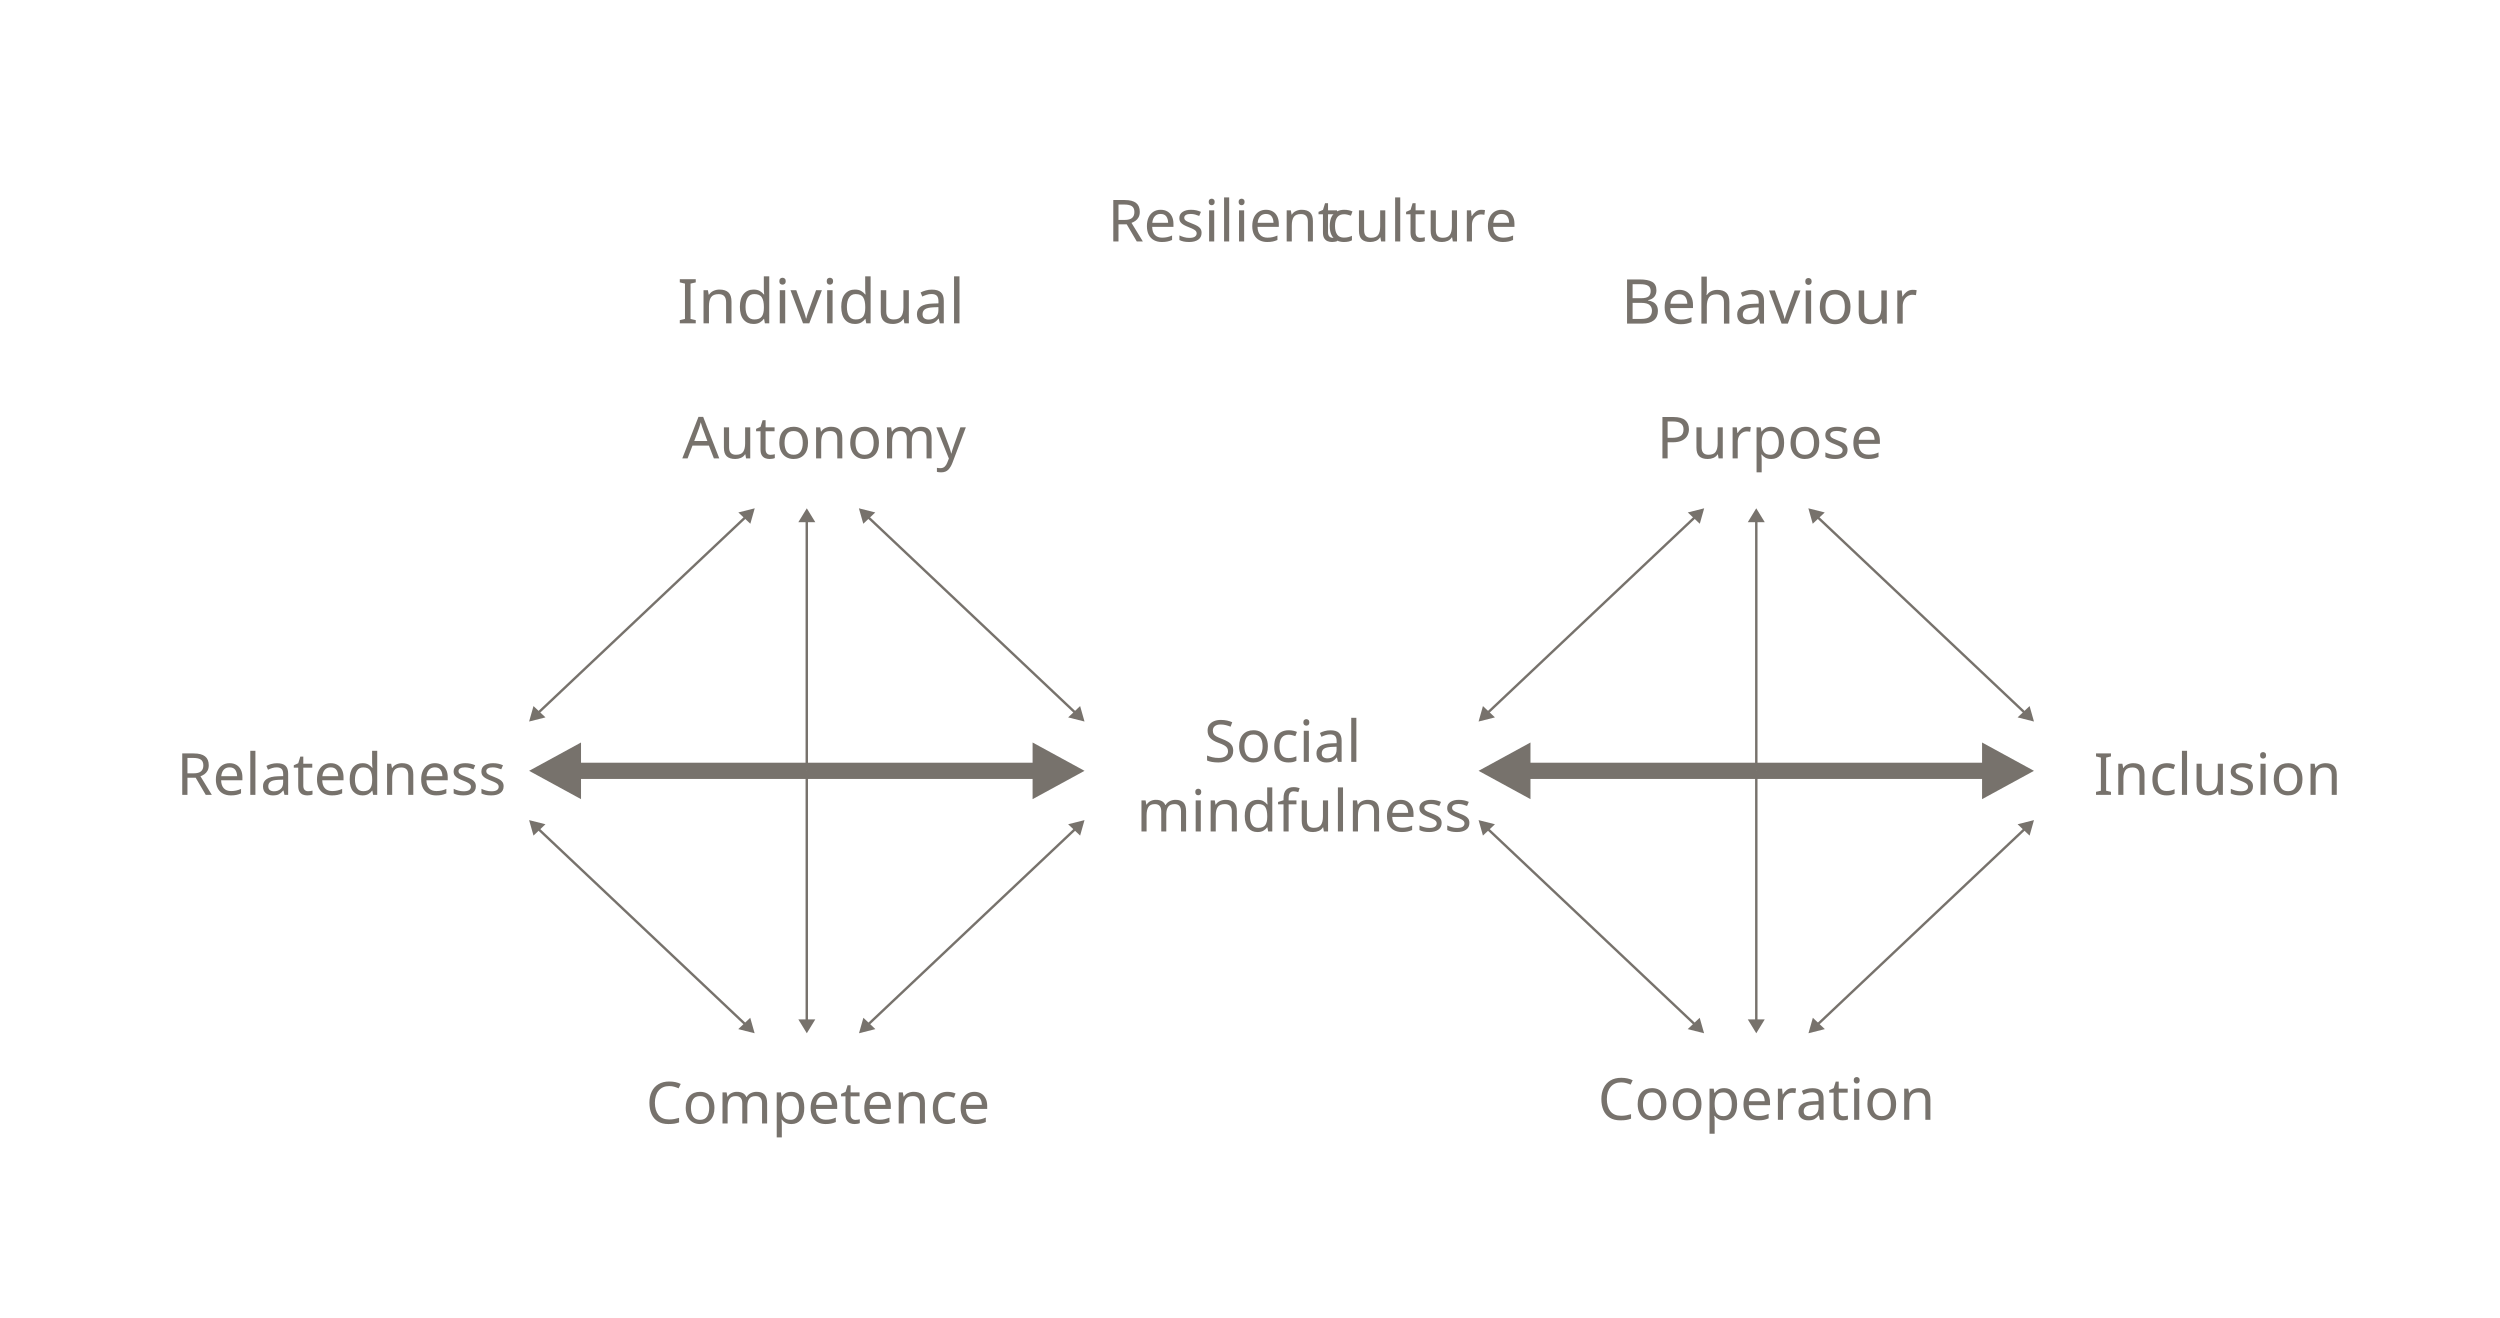
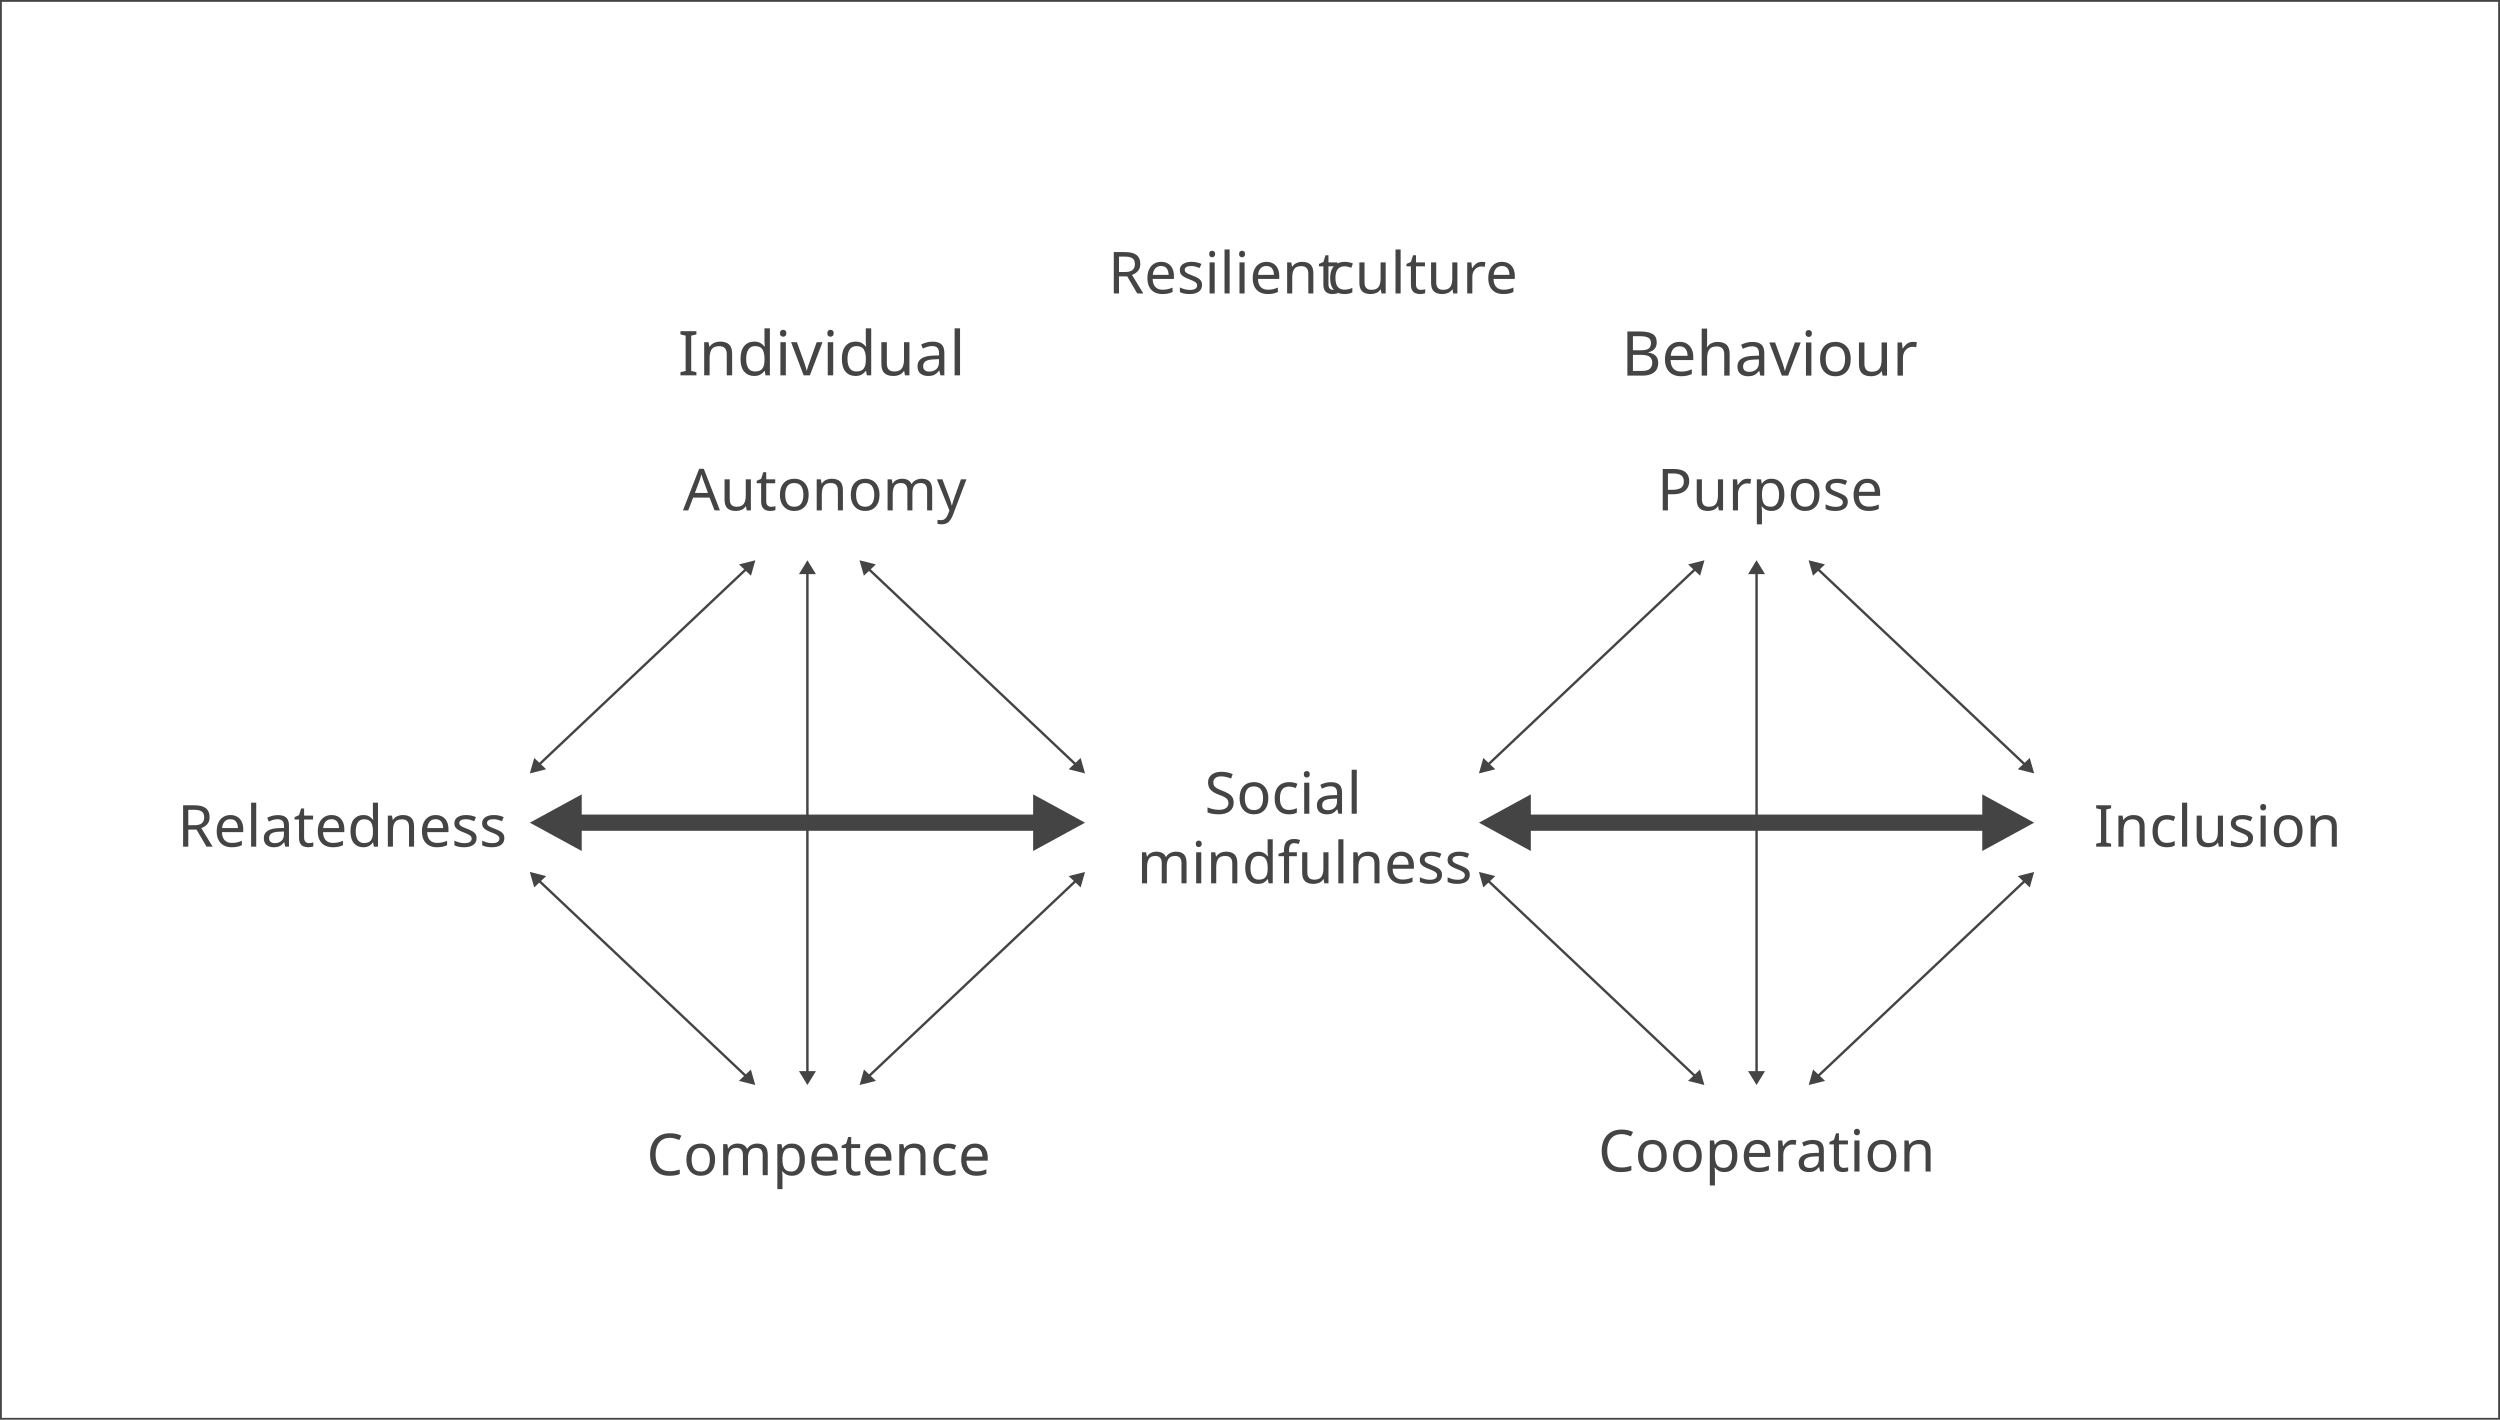
- <svg xmlns="http://www.w3.org/2000/svg" id="Layer_1" data-name="Layer 1" viewBox="0 0 1366 720">
+ <svg xmlns="http://www.w3.org/2000/svg" id="Layer_1" data-name="Layer 1" viewBox="0 0 1366.5 776">
  <defs>
-     <style>.cls-1{font-size:31.68px;font-family:FuturaStd-Book, Futura Std;}.cls-1,.cls-3,.cls-5{fill:#77726c;}.cls-2,.cls-4{fill:none;stroke:#77726c;stroke-miterlimit:10;}.cls-2{stroke-width:1.33px;}.cls-4{stroke-width:8.87px;}.cls-5{font-size:33.79px;font-family:FuturaStd-Heavy, Futura Std;}.cls-6{letter-spacing:-0.03em;}</style>
+     <style>.cls-1,.cls-5,.cls-6{fill:none;}.cls-2{font-size:31.68px;font-family:FuturaStd-Book, Futura Std;}.cls-2,.cls-4,.cls-7{fill:#444;}.cls-3{clip-path:url(#clip-path);}.cls-5,.cls-6{stroke:#444;stroke-miterlimit:10;}.cls-5{stroke-width:1.33px;}.cls-6{stroke-width:8.87px;}.cls-7{font-size:33.79px;font-family:FuturaStd-Heavy, Futura Std;}.cls-8{letter-spacing:-0.03em;}</style>
+     <clipPath id="clip-path" transform="translate(0.5 0.5)">
+       <rect class="cls-1" x="48.51" y="121.62" width="1269.63" height="532.38" />
+     </clipPath>
  </defs>
-   <text class="cls-1" transform="translate(96.5 434.3)">Relatedness</text>
-   <text class="cls-1" transform="translate(372.8 250.48)">Autonomy</text>
-   <text class="cls-1" transform="translate(352.9 613.87)">Competence</text>
-   <text class="cls-1" transform="translate(873.05 611.85)">Cooperation</text>
-   <text class="cls-1" transform="translate(905.27 250.48)">Purpose</text>
-   <text class="cls-1" transform="translate(1144 434.3)">Inclusion</text>
-   <text class="cls-1" transform="translate(657.92 416.3)">Social </text>
-   <text class="cls-1" transform="translate(621.01 454.32)">mindfulness</text>
-   <line class="cls-2" x1="440.82" y1="284.04" x2="440.82" y2="421.18" />
-   <polygon class="cls-3" points="436.21 285.32 440.84 277.74 445.48 285.32 436.21 285.32" />
-   <line class="cls-2" x1="440.82" y1="558.27" x2="440.82" y2="421.18" />
-   <polygon class="cls-3" points="445.48 556.99 440.84 564.57 436.21 556.99 445.48 556.99" />
-   <line class="cls-4" x1="569.01" y1="421.18" x2="440.84" y2="421.18" />
-   <polygon class="cls-3" points="564.21 405.7 592.58 421.18 564.21 436.66 564.21 405.7" />
-   <line class="cls-4" x1="312.68" y1="421.18" x2="440.84" y2="421.18" />
-   <polygon class="cls-3" points="317.47 436.66 289.1 421.18 317.47 405.7 317.47 436.66" />
-   <line class="cls-2" x1="293.78" y1="389.78" x2="407.71" y2="282.21" />
-   <polygon class="cls-3" points="298.05 391.98 289.1 394.25 291.5 385.79 298.05 391.98" />
-   <polygon class="cls-3" points="409.98 286.19 412.38 277.74 403.43 280 409.98 286.19" />
-   <line class="cls-2" x1="473.98" y1="282.21" x2="587.91" y2="389.78" />
-   <polygon class="cls-3" points="471.7 286.19 469.3 277.74 478.25 280 471.7 286.19" />
-   <polygon class="cls-3" points="583.63 391.98 592.58 394.25 590.18 385.79 583.63 391.98" />
-   <line class="cls-2" x1="587.91" y1="452.58" x2="474.03" y2="560.1" />
-   <polygon class="cls-3" points="583.63 450.37 592.58 448.11 590.18 456.57 583.63 450.37" />
-   <polygon class="cls-3" points="471.75 556.11 469.36 564.57 478.31 562.31 471.75 556.11" />
-   <line class="cls-2" x1="407.65" y1="560.1" x2="293.78" y2="452.58" />
-   <polygon class="cls-3" points="409.93 556.11 412.33 564.57 403.38 562.31 409.93 556.11" />
-   <polygon class="cls-3" points="298.05 450.37 289.1 448.11 291.5 456.57 298.05 450.37" />
-   <line class="cls-2" x1="959.64" y1="284.04" x2="959.64" y2="421.18" />
-   <polygon class="cls-3" points="954.99 285.32 959.62 277.74 964.26 285.32 954.99 285.32" />
-   <line class="cls-2" x1="959.64" y1="558.27" x2="959.64" y2="421.18" />
-   <polygon class="cls-3" points="964.26 556.99 959.63 564.57 954.99 556.99 964.26 556.99" />
-   <line class="cls-4" x1="1087.79" y1="421.18" x2="959.62" y2="421.18" />
-   <polygon class="cls-3" points="1083 405.7 1111.36 421.18 1083 436.66 1083 405.7" />
-   <line class="cls-4" x1="831.46" y1="421.18" x2="959.62" y2="421.18" />
-   <polygon class="cls-3" points="836.25 436.66 807.89 421.18 836.25 405.7 836.25 436.66" />
-   <line class="cls-2" x1="812.56" y1="389.78" x2="926.49" y2="282.21" />
-   <polygon class="cls-3" points="816.84 391.98 807.89 394.25 810.28 385.79 816.84 391.98" />
-   <polygon class="cls-3" points="928.77 286.19 931.16 277.74 922.21 280 928.77 286.19" />
-   <line class="cls-2" x1="992.76" y1="282.21" x2="1106.69" y2="389.78" />
-   <polygon class="cls-3" points="990.48 286.19 988.09 277.74 997.04 280 990.48 286.19" />
-   <polygon class="cls-3" points="1102.41 391.98 1111.36 394.25 1108.97 385.79 1102.41 391.98" />
-   <line class="cls-2" x1="1106.69" y1="452.58" x2="992.81" y2="560.1" />
-   <polygon class="cls-3" points="1102.41 450.37 1111.36 448.11 1108.97 456.57 1102.41 450.37" />
-   <polygon class="cls-3" points="990.54 556.11 988.14 564.57 997.09 562.31 990.54 556.11" />
-   <line class="cls-2" x1="926.44" y1="560.1" x2="812.56" y2="452.58" />
-   <polygon class="cls-3" points="928.71 556.11 931.11 564.57 922.16 562.31 928.71 556.11" />
-   <polygon class="cls-3" points="816.84 450.37 807.89 448.11 810.28 456.57 816.84 450.37" />
-   <text class="cls-5" transform="translate(370.08 176.67)">Individual</text>
-   <text class="cls-5" transform="translate(885.74 176.81)">Behaviour</text>
-   <text class="cls-1" transform="translate(605.22 131.92)">Resilient<tspan class="cls-6" x="110.82" y="0"> </tspan>
+   <text class="cls-2" transform="translate(97 462.8)">Relatedness</text>
+   <text class="cls-2" transform="translate(373.3 278.98)">Autonomy</text>
+   <text class="cls-2" transform="translate(353.4 642.37)">Competence</text>
+   <text class="cls-2" transform="translate(873.55 640.35)">Cooperation</text>
+   <text class="cls-2" transform="translate(905.77 278.98)">Purpose</text>
+   <text class="cls-2" transform="translate(1144.5 462.8)">Inclusion</text>
+   <g class="cls-3">
+     <path class="cls-4" d="M350.39,413.18" transform="translate(0.5 0.5)" />
+   </g>
+   <text class="cls-2" transform="translate(658.42 444.8)">Social </text>
+   <text class="cls-2" transform="translate(621.51 482.82)">mindfulness</text>
+   <line class="cls-5" x1="441.32" y1="312.54" x2="441.32" y2="449.68" />
+   <polygon class="cls-4" points="436.71 313.82 441.34 306.24 445.98 313.82 436.71 313.82" />
+   <line class="cls-5" x1="441.32" y1="586.77" x2="441.32" y2="449.68" />
+   <polygon class="cls-4" points="445.98 585.49 441.34 593.07 436.71 585.49 445.98 585.49" />
+   <line class="cls-6" x1="569.51" y1="449.68" x2="441.34" y2="449.68" />
+   <polygon class="cls-4" points="564.71 434.2 593.08 449.68 564.71 465.16 564.71 434.2" />
+   <line class="cls-6" x1="313.18" y1="449.68" x2="441.34" y2="449.68" />
+   <polygon class="cls-4" points="317.97 465.16 289.6 449.68 317.97 434.2 317.97 465.16" />
+   <line class="cls-5" x1="294.28" y1="418.28" x2="408.21" y2="310.71" />
+   <polygon class="cls-4" points="298.55 420.48 289.6 422.75 292 414.29 298.55 420.48" />
+   <polygon class="cls-4" points="410.48 314.69 412.88 306.24 403.93 308.5 410.48 314.69" />
+   <line class="cls-5" x1="474.48" y1="310.71" x2="588.41" y2="418.28" />
+   <polygon class="cls-4" points="472.2 314.69 469.8 306.24 478.75 308.5 472.2 314.69" />
+   <polygon class="cls-4" points="584.13 420.48 593.08 422.75 590.68 414.29 584.13 420.48" />
+   <line class="cls-5" x1="588.41" y1="481.08" x2="474.53" y2="588.6" />
+   <polygon class="cls-4" points="584.13 478.87 593.08 476.61 590.68 485.07 584.13 478.87" />
+   <polygon class="cls-4" points="472.25 584.61 469.86 593.07 478.81 590.81 472.25 584.61" />
+   <line class="cls-5" x1="408.15" y1="588.6" x2="294.28" y2="481.08" />
+   <polygon class="cls-4" points="410.43 584.61 412.83 593.07 403.88 590.81 410.43 584.61" />
+   <polygon class="cls-4" points="298.55 478.87 289.6 476.61 292 485.07 298.55 478.87" />
+   <line class="cls-5" x1="960.14" y1="312.54" x2="960.14" y2="449.68" />
+   <polygon class="cls-4" points="955.49 313.82 960.12 306.24 964.76 313.82 955.49 313.82" />
+   <line class="cls-5" x1="960.14" y1="586.77" x2="960.14" y2="449.68" />
+   <polygon class="cls-4" points="964.76 585.49 960.13 593.07 955.49 585.49 964.76 585.49" />
+   <line class="cls-6" x1="1088.29" y1="449.68" x2="960.12" y2="449.68" />
+   <polygon class="cls-4" points="1083.5 434.2 1111.86 449.68 1083.5 465.16 1083.5 434.2" />
+   <line class="cls-6" x1="831.96" y1="449.68" x2="960.12" y2="449.68" />
+   <polygon class="cls-4" points="836.75 465.16 808.39 449.68 836.75 434.2 836.75 465.16" />
+   <line class="cls-5" x1="813.06" y1="418.28" x2="926.99" y2="310.71" />
+   <polygon class="cls-4" points="817.34 420.48 808.39 422.75 810.78 414.29 817.34 420.48" />
+   <polygon class="cls-4" points="929.27 314.69 931.66 306.24 922.71 308.5 929.27 314.69" />
+   <line class="cls-5" x1="993.26" y1="310.71" x2="1107.19" y2="418.28" />
+   <polygon class="cls-4" points="990.98 314.69 988.59 306.24 997.54 308.5 990.98 314.69" />
+   <polygon class="cls-4" points="1102.91 420.48 1111.86 422.75 1109.47 414.29 1102.91 420.48" />
+   <line class="cls-5" x1="1107.19" y1="481.08" x2="993.31" y2="588.6" />
+   <polygon class="cls-4" points="1102.91 478.87 1111.86 476.61 1109.47 485.07 1102.91 478.87" />
+   <polygon class="cls-4" points="991.04 584.61 988.64 593.07 997.59 590.81 991.04 584.61" />
+   <line class="cls-5" x1="926.94" y1="588.6" x2="813.06" y2="481.08" />
+   <polygon class="cls-4" points="929.21 584.61 931.61 593.07 922.66 590.81 929.21 584.61" />
+   <polygon class="cls-4" points="817.34 478.87 808.39 476.61 810.78 485.07 817.34 478.87" />
+   <text class="cls-7" transform="translate(370.58 205.17)">Individual</text>
+   <text class="cls-7" transform="translate(886.24 205.31)">Behaviour</text>
+   <text class="cls-2" transform="translate(605.72 160.42)">Resilient<tspan class="cls-8" x="110.82" y="0"> </tspan>
    <tspan x="119.6" y="0">culture</tspan>
  </text>
+   <path class="cls-4" d="M1365,.5v774H.5V.5H1365m1-1H-.5v776H1366V-.5Z" transform="translate(0.5 0.5)" />
</svg>
